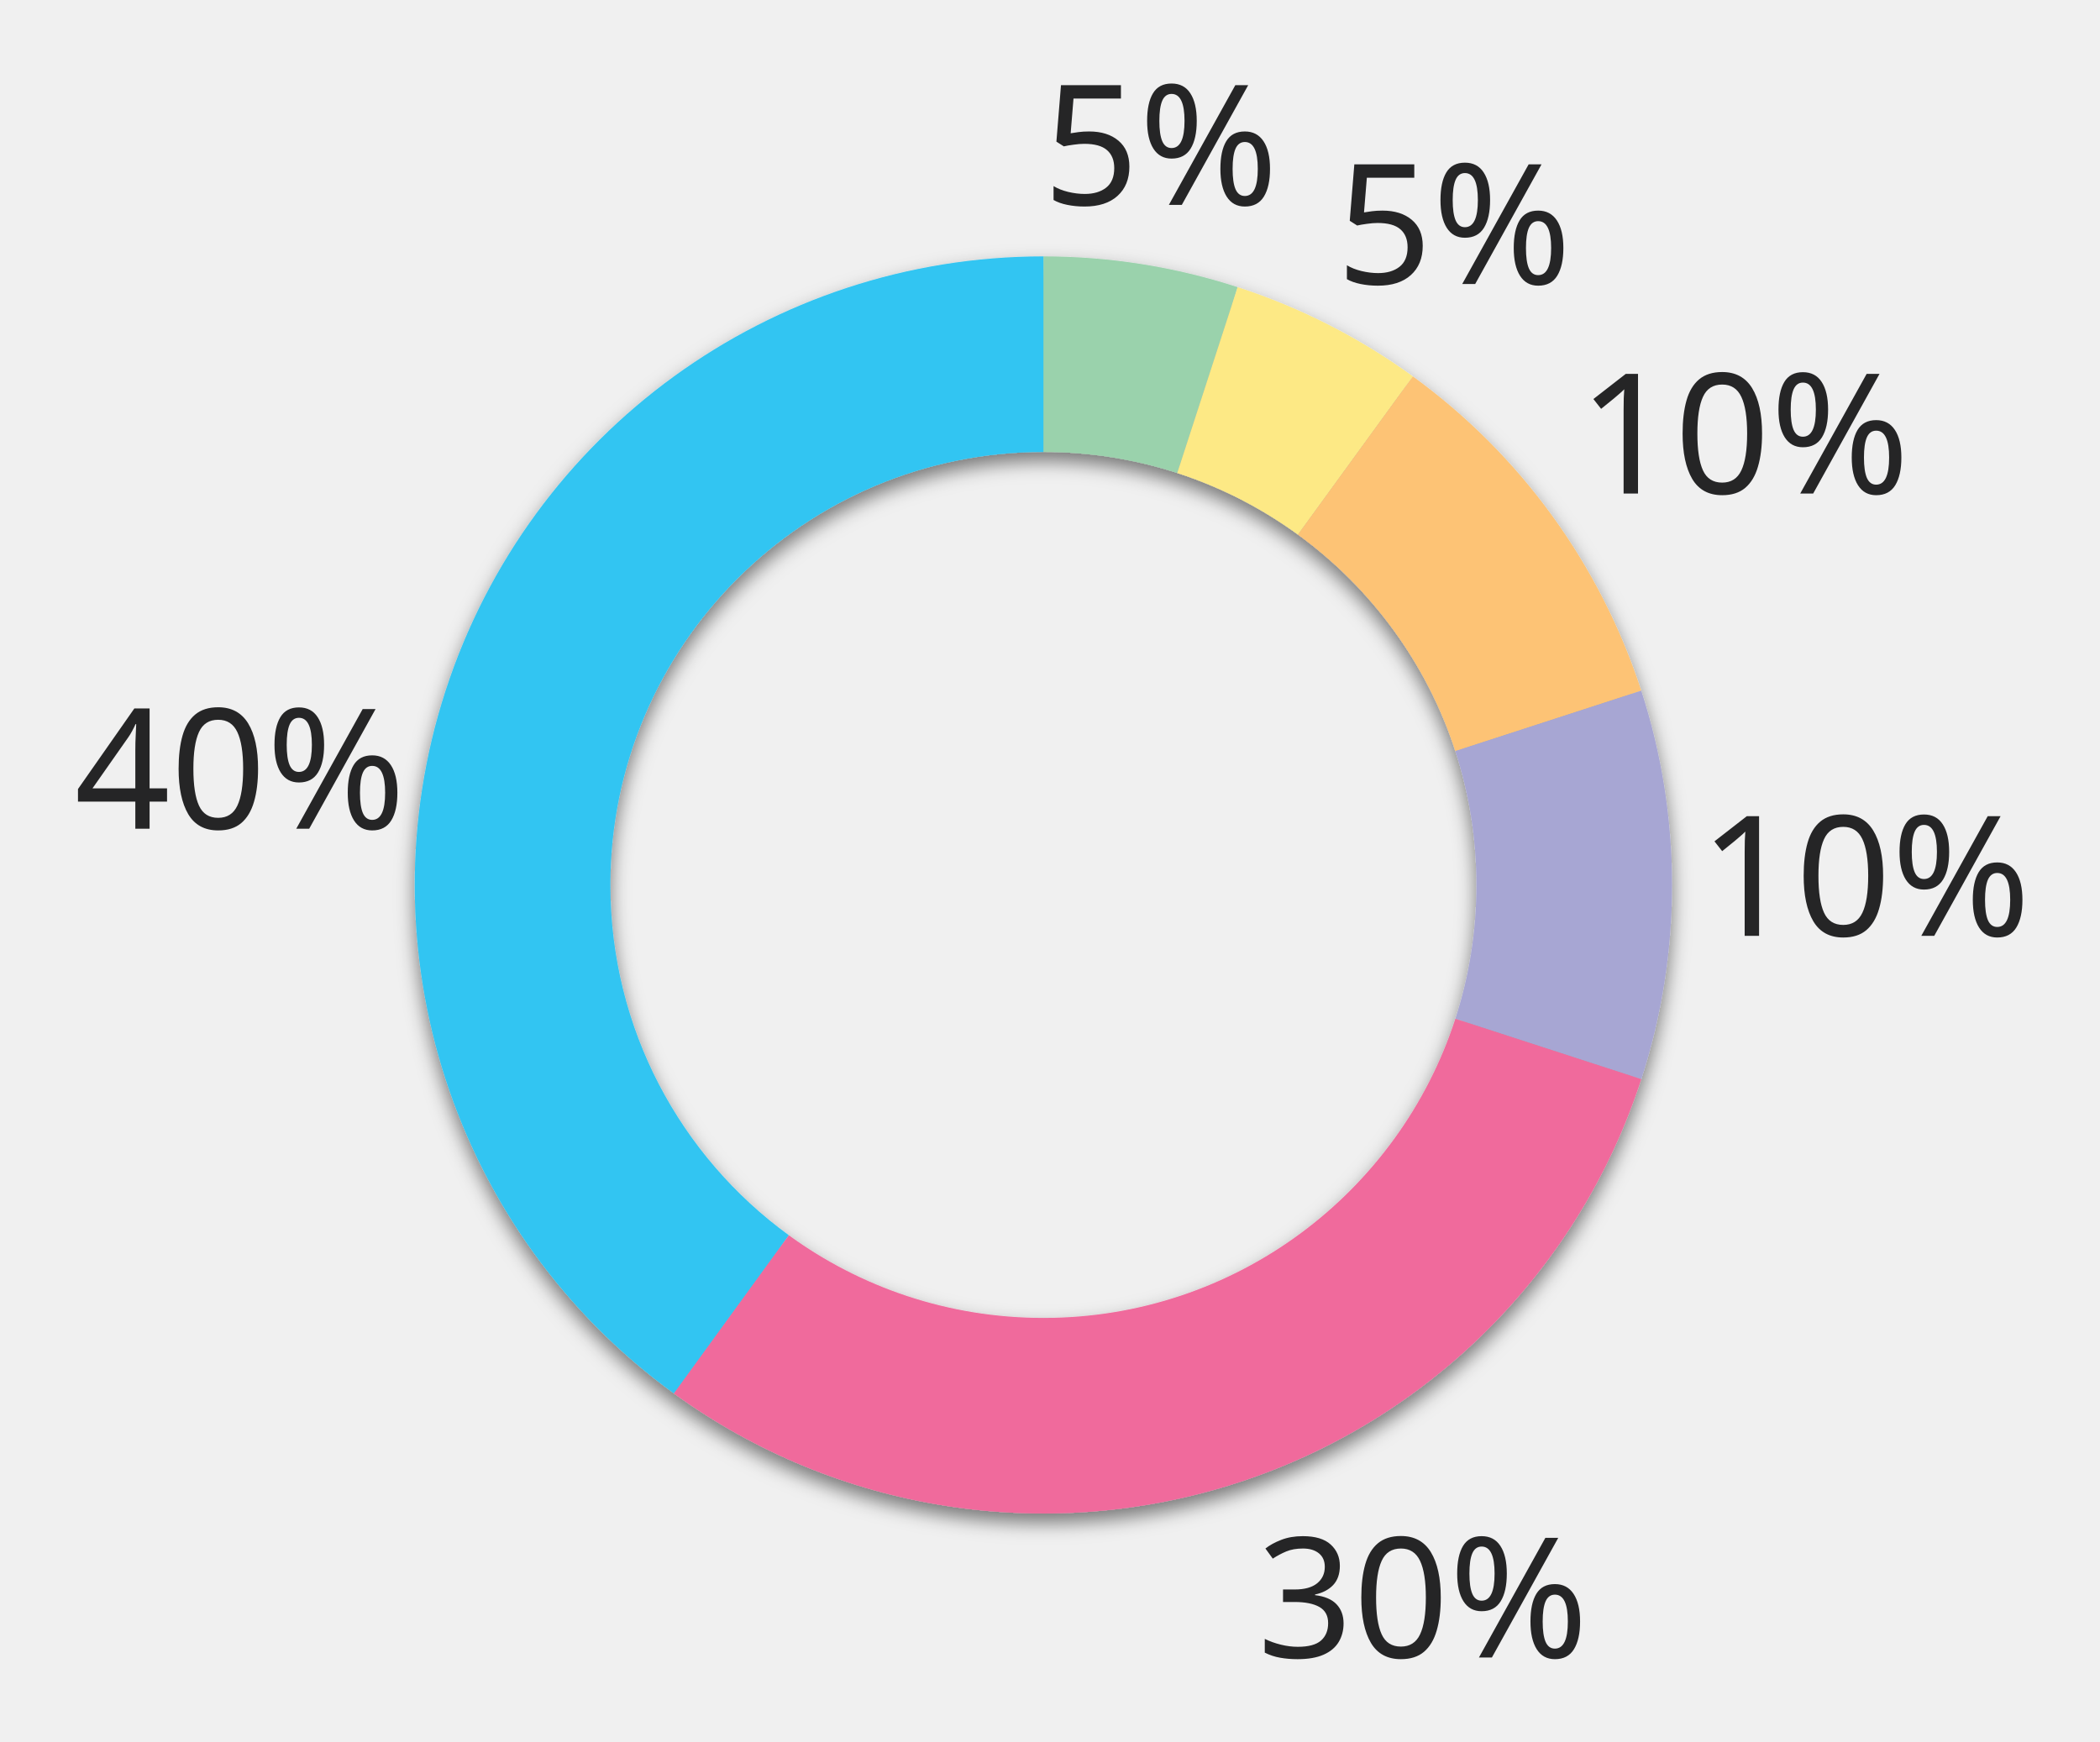
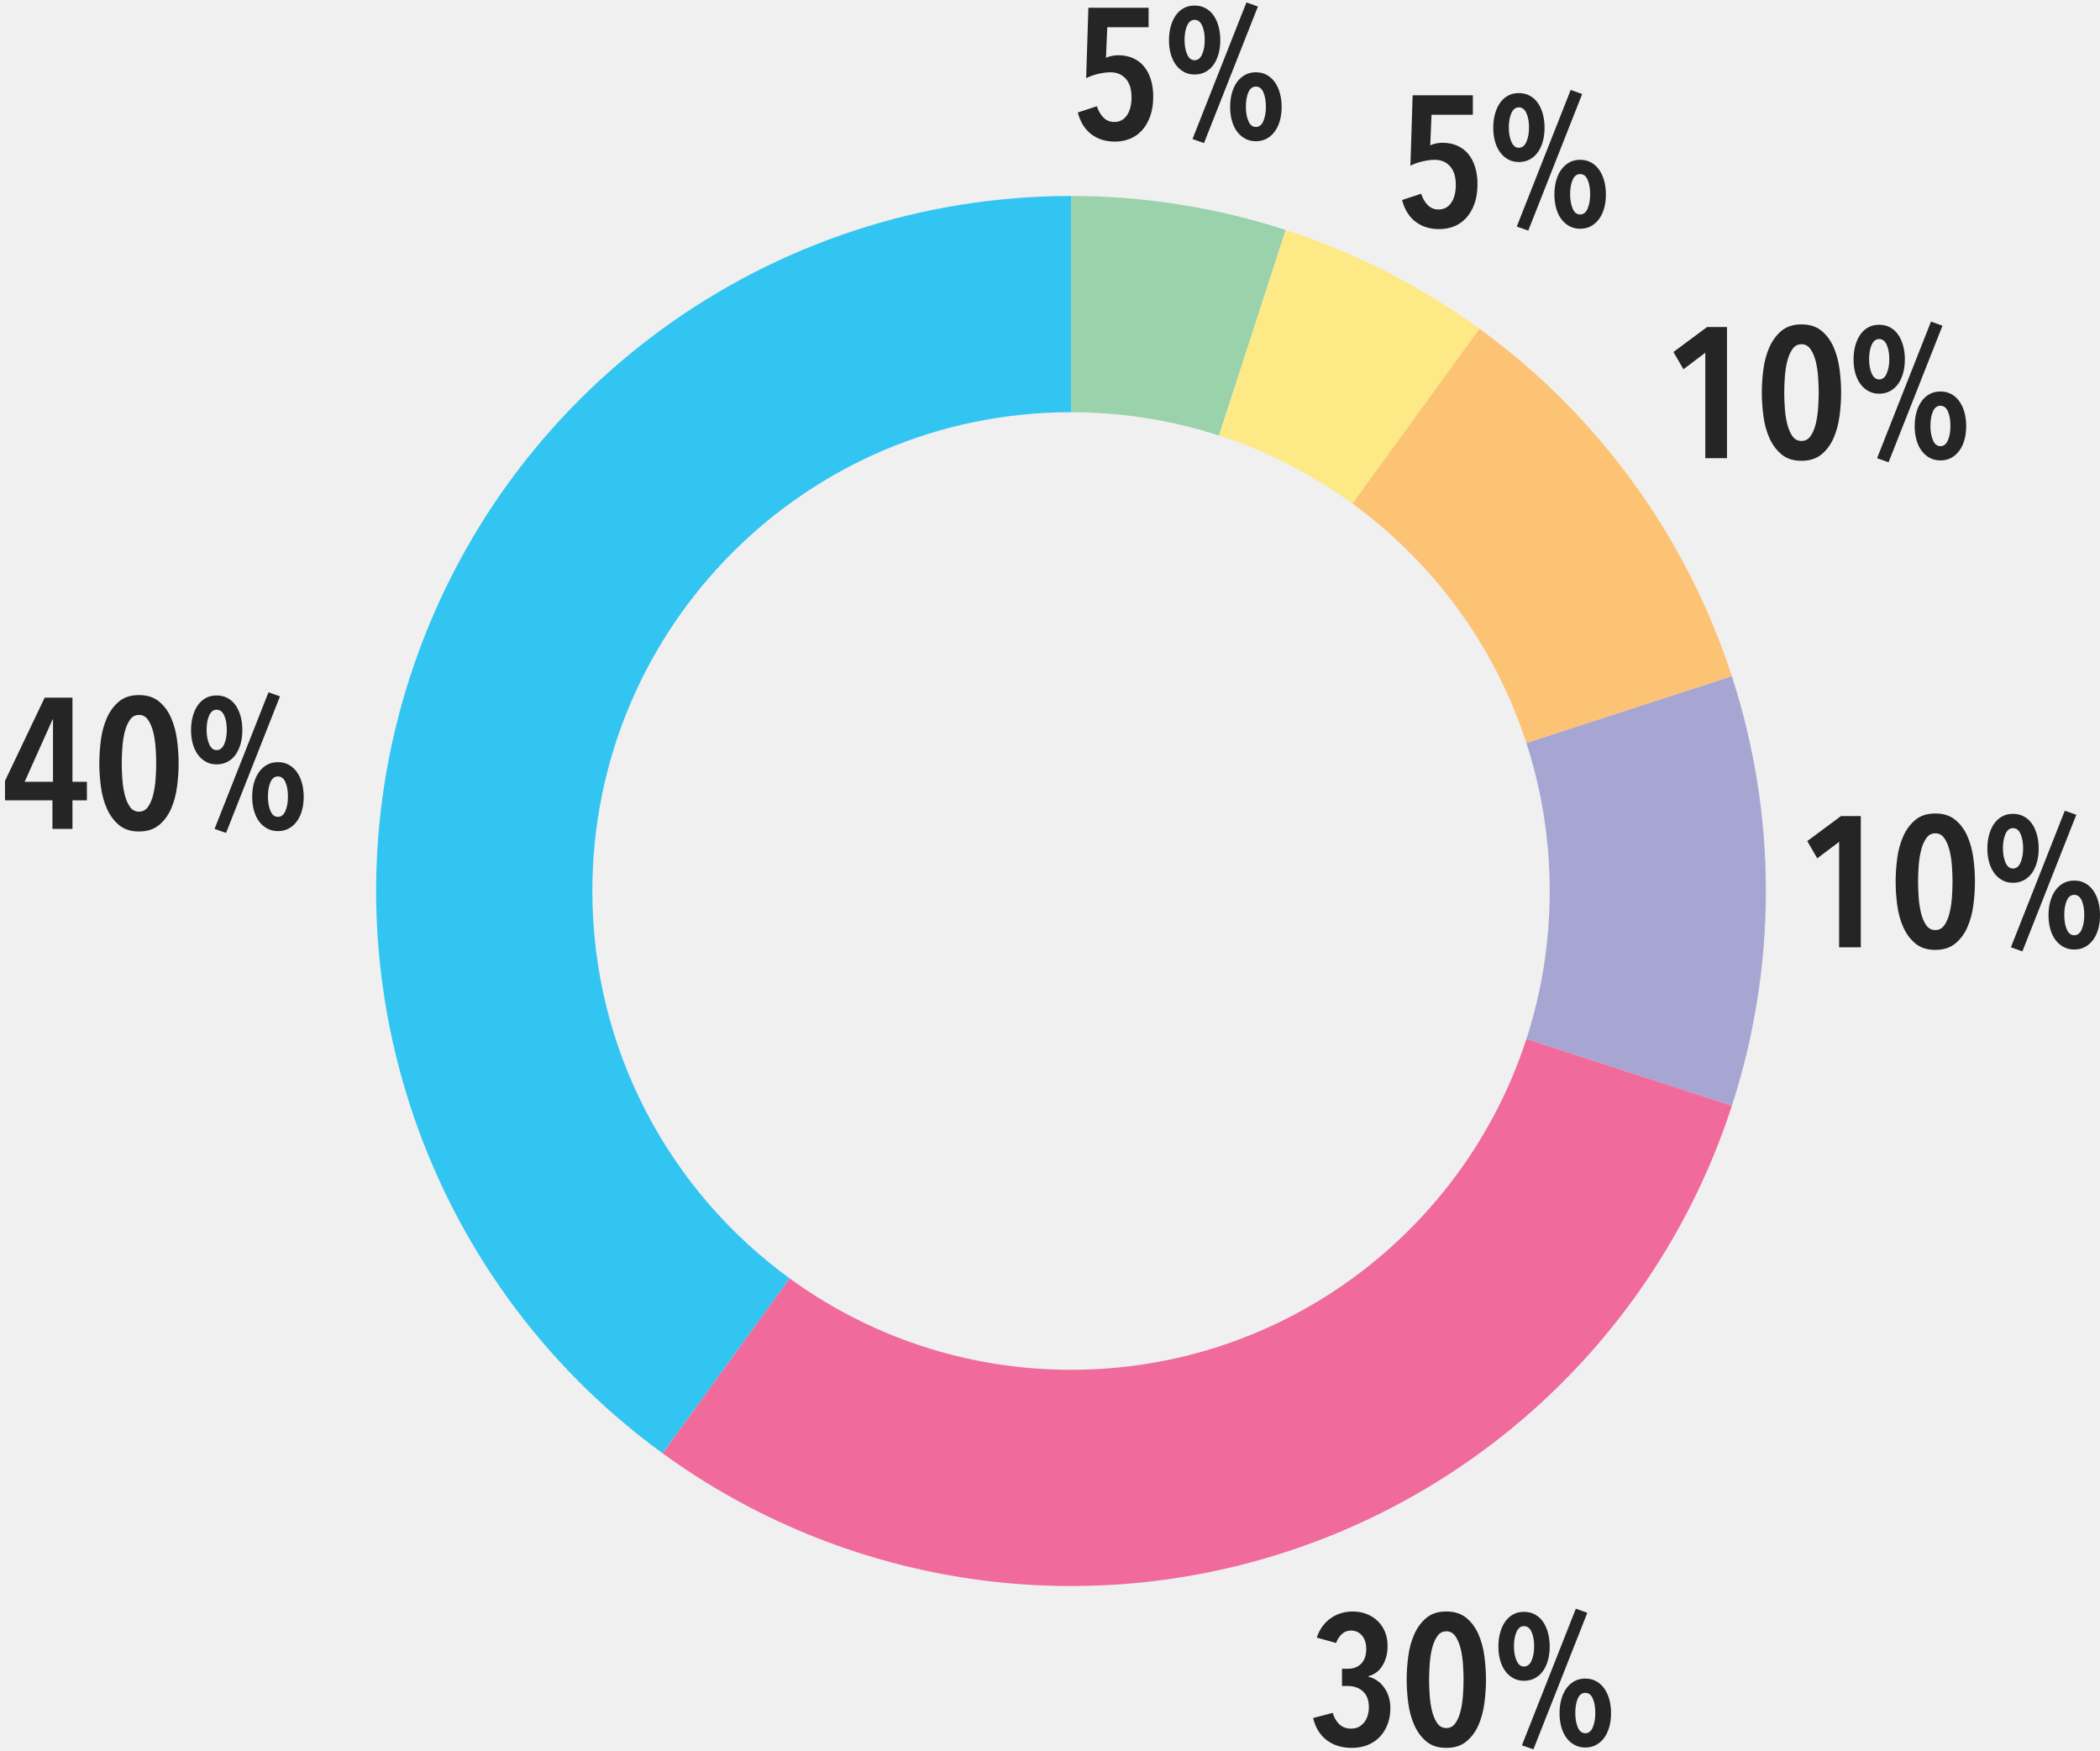
- <svg xmlns="http://www.w3.org/2000/svg" xmlns:xlink="http://www.w3.org/1999/xlink" width="451px" height="374px" viewBox="0 0 451 374" version="1.1">
+ <svg xmlns="http://www.w3.org/2000/svg" xmlns:xlink="http://www.w3.org/1999/xlink" width="408px" height="340px" viewBox="0 0 408 340" version="1.1">
  <defs>
-     <filter x="-2.6%" y="-1.8%" width="105.2%" height="105.1%" filterUnits="objectBoundingBox" id="filter-1">
-       <feOffset dx="0" dy="2" in="SourceAlpha" result="shadowOffsetOuter1" />
-       <feGaussianBlur stdDeviation="2" in="shadowOffsetOuter1" result="shadowBlurOuter1" />
-       <feColorMatrix values="0 0 0 0 0   0 0 0 0 0   0 0 0 0 0  0 0 0 0.5 0" type="matrix" in="shadowBlurOuter1" result="shadowMatrixOuter1" />
-       <feMerge>
-         <feMergeNode in="shadowMatrixOuter1" />
-         <feMergeNode in="SourceGraphic" />
-       </feMerge>
-     </filter>
-     <path d="M0.086,42.315 C10.119,42.315 19.779,43.902 28.832,46.841 L41.803,6.922 C28.33,2.544 14.252,0.315 0.086,0.315 L0.086,42.315 Z" id="path-2" />
-     <path d="M0.832,40.842 C10.215,43.888 18.943,48.387 26.754,54.07 L51.437,20.098 C39.977,11.772 27.277,5.299 13.803,0.922 L0.832,40.842 Z" id="path-4" />
-     <path d="M0.754,34.07 C16.45,45.495 28.434,61.711 34.557,80.569 L74.478,67.598 C65.669,40.484 48.501,16.855 25.437,0.098 L0.754,34.07 Z" id="path-6" />
-     <path d="M0.557,13.569 C3.497,22.621 5.086,32.282 5.086,42.315 C5.086,52.347 3.497,62.008 0.557,71.061 L40.478,84.031 C49.289,56.918 49.289,27.711 40.478,0.598 L0.557,13.569 Z" id="path-8" />
-     <path d="M6.693,93.598 C-11.38,149.221 8.419,210.154 55.735,244.531 L80.418,210.558 C57.187,193.651 42.086,166.246 42.086,135.315 C42.086,83.952 83.724,42.315 135.086,42.315 L135.086,0.315 C76.601,0.315 24.766,37.974 6.693,93.598 Z" id="path-10" />
-     <path d="M80.086,64.314 C59.655,64.314 40.763,57.726 25.418,46.558 L0.735,80.531 C35.697,105.934 80.704,113.062 121.803,99.707 C162.903,86.354 195.125,54.132 208.478,13.031 L168.557,0.061 C156.449,37.354 121.416,64.314 80.086,64.314 Z" id="path-12" />
+     <path d="M0.086,42.315 C10.119,42.315 19.779,43.902 28.832,46.841 L41.803,6.922 C28.33,2.544 14.252,0.315 0.086,0.315 L0.086,42.315 Z" id="path-1" />
+     <path d="M0.832,40.842 C10.215,43.888 18.943,48.387 26.754,54.07 L51.437,20.098 C39.977,11.772 27.277,5.299 13.803,0.922 L0.832,40.842 Z" id="path-3" />
+     <path d="M0.754,34.07 C16.45,45.495 28.434,61.711 34.557,80.569 L74.478,67.598 C65.669,40.484 48.501,16.855 25.437,0.098 L0.754,34.07 Z" id="path-5" />
+     <path d="M0.557,13.569 C3.497,22.621 5.086,32.282 5.086,42.315 C5.086,52.347 3.497,62.008 0.557,71.061 L40.478,84.031 C49.289,56.918 49.289,27.711 40.478,0.598 L0.557,13.569 Z" id="path-7" />
+     <path d="M6.693,93.598 C-11.38,149.221 8.419,210.154 55.735,244.531 L80.418,210.558 C57.187,193.651 42.086,166.246 42.086,135.315 C42.086,83.952 83.724,42.315 135.086,42.315 L135.086,0.315 C76.601,0.315 24.766,37.974 6.693,93.598 Z" id="path-9" />
+     <path d="M80.086,64.314 C59.655,64.314 40.763,57.726 25.418,46.558 L0.735,80.531 C35.697,105.934 80.704,113.062 121.803,99.707 C162.903,86.354 195.125,54.132 208.478,13.031 L168.557,0.061 C156.449,37.354 121.416,64.314 80.086,64.314 Z" id="path-11" />
  </defs>
  <g id="Page-1" stroke="none" stroke-width="1" fill="none" fill-rule="evenodd">
-     <g id="iPhone-7">
-       <g id="Page-1" transform="translate(16, 8)">
-         <g id="Group" filter="url(#filter-1)" transform="translate(73, 46)">
+     <g id="iPhone-7" transform="translate(-16, -17)">
+       <g id="Page-1" transform="translate(16, 17)">
+         <g id="Group" transform="translate(73, 37)">
          <g id="Group-3" transform="translate(135, 0.752)">
-             <mask id="mask-3" fill="white">
-               <use xlink:href="#path-2" />
+             <mask id="mask-2" fill="white">
+               <use xlink:href="#path-1" />
            </mask>
            <g id="Clip-2" />
-             <polygon id="Fill-1" fill="#9AD2AC" mask="url(#mask-3)" points="-4.914 51.841 46.803 51.841 46.803 -4.686 -4.914 -4.686" />
+             <polygon id="Fill-1" fill="#9AD2AC" mask="url(#mask-2)" points="-4.914 51.841 46.803 51.841 46.803 -4.686 -4.914 -4.686" />
          </g>
          <g id="Group-6" transform="translate(163, 6.752)">
-             <mask id="mask-5" fill="white">
-               <use xlink:href="#path-4" />
+             <mask id="mask-4" fill="white">
+               <use xlink:href="#path-3" />
            </mask>
            <g id="Clip-5" />
-             <polygon id="Fill-4" fill="#FDE985" mask="url(#mask-5)" points="-4.168 59.07 56.436 59.07 56.436 -4.078 -4.168 -4.078" />
+             <polygon id="Fill-4" fill="#FDE985" mask="url(#mask-4)" points="-4.168 59.07 56.436 59.07 56.436 -4.078 -4.168 -4.078" />
          </g>
          <g id="Group-9" transform="translate(189, 26.752)">
-             <mask id="mask-7" fill="white">
-               <use xlink:href="#path-6" />
+             <mask id="mask-6" fill="white">
+               <use xlink:href="#path-5" />
            </mask>
            <g id="Clip-8" />
-             <polygon id="Fill-7" fill="#FDC375" mask="url(#mask-7)" points="-4.246 85.568 79.479 85.568 79.479 -4.903 -4.246 -4.903" />
+             <polygon id="Fill-7" fill="#FDC375" mask="url(#mask-6)" points="-4.246 85.568 79.479 85.568 79.479 -4.903 -4.246 -4.903" />
          </g>
          <g id="Group-12" transform="translate(223, 93.752)">
-             <mask id="mask-9" fill="white">
-               <use xlink:href="#path-8" />
+             <mask id="mask-8" fill="white">
+               <use xlink:href="#path-7" />
            </mask>
            <g id="Clip-11" />
-             <polygon id="Fill-10" fill="#A7A6D3" mask="url(#mask-9)" points="-4.442 89.031 52.086 89.031 52.086 -4.403 -4.442 -4.403" />
+             <polygon id="Fill-10" fill="#A7A6D3" mask="url(#mask-8)" points="-4.442 89.031 52.086 89.031 52.086 -4.403 -4.442 -4.403" />
          </g>
          <g id="Group-15" transform="translate(0, 0.752)">
-             <mask id="mask-11" fill="white">
-               <use xlink:href="#path-10" />
+             <mask id="mask-10" fill="white">
+               <use xlink:href="#path-9" />
            </mask>
            <g id="Clip-14" />
-             <polygon id="Fill-13" fill="#33C5F2" mask="url(#mask-11)" points="-4.924 249.531 140.086 249.531 140.086 -4.686 -4.924 -4.686" />
+             <polygon id="Fill-13" fill="#33C5F2" mask="url(#mask-10)" points="-4.924 249.531 140.086 249.531 140.086 -4.686 -4.924 -4.686" />
          </g>
          <g id="Group-18" transform="translate(55, 164.752)">
-             <mask id="mask-13" fill="white">
-               <use xlink:href="#path-12" />
+             <mask id="mask-12" fill="white">
+               <use xlink:href="#path-11" />
            </mask>
            <g id="Clip-17" />
-             <polygon id="Fill-16" fill="#F06A9C" mask="url(#mask-13)" points="-4.265 111.316 213.479 111.316 213.479 -4.94 -4.265 -4.94" />
+             <polygon id="Fill-16" fill="#F06A9C" mask="url(#mask-12)" points="-4.265 111.316 213.479 111.316 213.479 -4.94 -4.265 -4.94" />
          </g>
        </g>
-         <g id="Group-2" font-weight="500" font-size="36" font-family="AvenirNextCondensed-DemiBold, Avenir Next Condensed" fill="#252526" font-style="condensed">
-           <text id="40%">
-             <tspan x="0" y="170">40%</tspan>
-           </text>
-           <text id="30%">
-             <tspan x="254" y="348">30%</tspan>
-           </text>
-           <text id="5%">
-             <tspan x="208" y="36">5%</tspan>
-           </text>
-           <text id="5%-copy">
-             <tspan x="271" y="53">5%</tspan>
-           </text>
-           <text id="10%">
-             <tspan x="323" y="98">10%</tspan>
-           </text>
-           <text id="10%-copy">
-             <tspan x="349" y="193">10%</tspan>
-           </text>
+         <g id="Group-2" fill="#252526">
+           <path d="M14.076,155.456 L14.076,161 L10.188,161 L10.188,155.456 L0.972,155.456 L0.972,151.676 L8.676,135.512 L14.076,135.512 L14.076,151.856 L16.884,151.856 L16.884,155.456 L14.076,155.456 Z M10.296,139.724 L10.224,139.724 L4.788,151.856 L10.296,151.856 L10.296,139.724 Z M34.704,148.256 C34.704,149.72 34.602,151.232 34.398,152.792 C34.194,154.352 33.81,155.78 33.246,157.076 C32.682,158.372 31.896,159.434 30.888,160.262 C29.88,161.09 28.584,161.504 27,161.504 C25.416,161.504 24.126,161.09 23.13,160.262 C22.134,159.434 21.348,158.372 20.772,157.076 C20.196,155.78 19.806,154.352 19.602,152.792 C19.398,151.232 19.296,149.72 19.296,148.256 C19.296,146.792 19.398,145.28 19.602,143.72 C19.806,142.16 20.196,140.732 20.772,139.436 C21.348,138.14 22.134,137.078 23.13,136.25 C24.126,135.422 25.416,135.008 27,135.008 C28.584,135.008 29.88,135.422 30.888,136.25 C31.896,137.078 32.682,138.14 33.246,139.436 C33.81,140.732 34.194,142.16 34.398,143.72 C34.602,145.28 34.704,146.792 34.704,148.256 Z M30.348,148.256 C30.348,147.392 30.312,146.414 30.24,145.322 C30.168,144.23 30.018,143.21 29.79,142.262 C29.562,141.314 29.226,140.51 28.782,139.85 C28.338,139.19 27.744,138.86 27,138.86 C26.256,138.86 25.662,139.19 25.218,139.85 C24.774,140.51 24.438,141.314 24.21,142.262 C23.982,143.21 23.832,144.23 23.76,145.322 C23.688,146.414 23.652,147.392 23.652,148.256 C23.652,149.12 23.688,150.098 23.76,151.19 C23.832,152.282 23.982,153.308 24.21,154.268 C24.438,155.228 24.774,156.032 25.218,156.68 C25.662,157.328 26.256,157.652 27,157.652 C27.744,157.652 28.338,157.328 28.782,156.68 C29.226,156.032 29.562,155.228 29.79,154.268 C30.018,153.308 30.168,152.282 30.24,151.19 C30.312,150.098 30.348,149.12 30.348,148.256 Z M47.088,141.812 C47.088,142.772 46.974,143.66 46.746,144.476 C46.518,145.292 46.194,145.994 45.774,146.582 C45.354,147.17 44.832,147.632 44.208,147.968 C43.584,148.304 42.876,148.472 42.084,148.472 C41.316,148.472 40.626,148.304 40.014,147.968 C39.402,147.632 38.88,147.17 38.448,146.582 C38.016,145.994 37.686,145.292 37.458,144.476 C37.23,143.66 37.116,142.772 37.116,141.812 C37.116,140.852 37.23,139.958 37.458,139.13 C37.686,138.302 38.01,137.588 38.43,136.988 C38.85,136.388 39.366,135.92 39.978,135.584 C40.59,135.248 41.292,135.08 42.084,135.08 C42.876,135.08 43.584,135.248 44.208,135.584 C44.832,135.92 45.354,136.388 45.774,136.988 C46.194,137.588 46.518,138.302 46.746,139.13 C46.974,139.958 47.088,140.852 47.088,141.812 Z M44.064,141.776 C44.064,140.648 43.896,139.712 43.56,138.968 C43.224,138.224 42.732,137.852 42.084,137.852 C41.46,137.852 40.98,138.224 40.644,138.968 C40.308,139.712 40.14,140.648 40.14,141.776 C40.14,142.856 40.308,143.78 40.644,144.548 C40.98,145.316 41.46,145.7 42.084,145.7 C42.732,145.7 43.224,145.316 43.56,144.548 C43.896,143.78 44.064,142.856 44.064,141.776 Z M59.004,154.772 C59.004,155.732 58.89,156.62 58.662,157.436 C58.434,158.252 58.104,158.954 57.672,159.542 C57.24,160.13 56.718,160.592 56.106,160.928 C55.494,161.264 54.792,161.432 54,161.432 C53.232,161.432 52.536,161.264 51.912,160.928 C51.288,160.592 50.76,160.13 50.328,159.542 C49.896,158.954 49.566,158.252 49.338,157.436 C49.11,156.62 48.996,155.732 48.996,154.772 C48.996,153.812 49.11,152.918 49.338,152.09 C49.566,151.262 49.896,150.548 50.328,149.948 C50.76,149.348 51.282,148.88 51.894,148.544 C52.506,148.208 53.208,148.04 54,148.04 C54.792,148.04 55.494,148.208 56.106,148.544 C56.718,148.88 57.24,149.348 57.672,149.948 C58.104,150.548 58.434,151.262 58.662,152.09 C58.89,152.918 59.004,153.812 59.004,154.772 Z M55.944,154.736 C55.944,153.608 55.782,152.672 55.458,151.928 C55.134,151.184 54.648,150.812 54,150.812 C53.352,150.812 52.866,151.184 52.542,151.928 C52.218,152.672 52.056,153.608 52.056,154.736 C52.056,155.816 52.218,156.74 52.542,157.508 C52.866,158.276 53.352,158.66 54,158.66 C54.648,158.66 55.134,158.276 55.458,157.508 C55.782,156.74 55.944,155.816 55.944,154.736 Z M43.92,161.792 L41.688,161 L52.164,134.468 L54.396,135.26 L43.92,161.792 Z" id="40%" />
+           <path d="M270.128,331.8 C270.128,332.928 269.948,333.966 269.588,334.914 C269.228,335.862 268.724,336.678 268.076,337.362 C267.428,338.046 266.642,338.574 265.718,338.946 C264.794,339.318 263.78,339.504 262.676,339.504 C260.756,339.504 259.136,339.018 257.816,338.046 C256.496,337.074 255.596,335.628 255.116,333.708 L258.932,332.7 C259.196,333.612 259.622,334.35 260.21,334.914 C260.798,335.478 261.56,335.76 262.496,335.76 C263.096,335.76 263.612,335.64 264.044,335.4 C264.476,335.16 264.836,334.842 265.124,334.446 C265.412,334.05 265.622,333.606 265.754,333.114 C265.886,332.622 265.952,332.124 265.952,331.62 C265.952,330.252 265.568,329.22 264.8,328.524 C264.032,327.828 263.036,327.48 261.812,327.48 L260.732,327.48 L260.732,324.132 L261.92,324.132 C263,324.132 263.858,323.79 264.494,323.106 C265.13,322.422 265.448,321.468 265.448,320.244 C265.448,319.836 265.394,319.422 265.286,319.002 C265.178,318.582 265.004,318.204 264.764,317.868 C264.524,317.532 264.212,317.256 263.828,317.04 C263.444,316.824 262.988,316.716 262.46,316.716 C261.764,316.716 261.176,316.944 260.696,317.4 C260.216,317.856 259.844,318.432 259.58,319.128 L255.836,318.084 C256.124,317.196 256.52,316.428 257.024,315.78 C257.528,315.132 258.092,314.604 258.716,314.196 C259.34,313.788 260,313.488 260.696,313.296 C261.392,313.104 262.088,313.008 262.784,313.008 C263.72,313.008 264.596,313.158 265.412,313.458 C266.228,313.758 266.948,314.196 267.572,314.772 C268.196,315.348 268.688,316.05 269.048,316.878 C269.408,317.706 269.588,318.648 269.588,319.704 C269.588,321.144 269.264,322.404 268.616,323.484 C267.968,324.564 267.056,325.26 265.88,325.572 L265.88,325.68 C267.176,326.016 268.208,326.742 268.976,327.858 C269.744,328.974 270.128,330.288 270.128,331.8 Z M288.704,326.256 C288.704,327.72 288.602,329.232 288.398,330.792 C288.194,332.352 287.81,333.78 287.246,335.076 C286.682,336.372 285.896,337.434 284.888,338.262 C283.88,339.09 282.584,339.504 281,339.504 C279.416,339.504 278.126,339.09 277.13,338.262 C276.134,337.434 275.348,336.372 274.772,335.076 C274.196,333.78 273.806,332.352 273.602,330.792 C273.398,329.232 273.296,327.72 273.296,326.256 C273.296,324.792 273.398,323.28 273.602,321.72 C273.806,320.16 274.196,318.732 274.772,317.436 C275.348,316.14 276.134,315.078 277.13,314.25 C278.126,313.422 279.416,313.008 281,313.008 C282.584,313.008 283.88,313.422 284.888,314.25 C285.896,315.078 286.682,316.14 287.246,317.436 C287.81,318.732 288.194,320.16 288.398,321.72 C288.602,323.28 288.704,324.792 288.704,326.256 Z M284.348,326.256 C284.348,325.392 284.312,324.414 284.24,323.322 C284.168,322.23 284.018,321.21 283.79,320.262 C283.562,319.314 283.226,318.51 282.782,317.85 C282.338,317.19 281.744,316.86 281,316.86 C280.256,316.86 279.662,317.19 279.218,317.85 C278.774,318.51 278.438,319.314 278.21,320.262 C277.982,321.21 277.832,322.23 277.76,323.322 C277.688,324.414 277.652,325.392 277.652,326.256 C277.652,327.12 277.688,328.098 277.76,329.19 C277.832,330.282 277.982,331.308 278.21,332.268 C278.438,333.228 278.774,334.032 279.218,334.68 C279.662,335.328 280.256,335.652 281,335.652 C281.744,335.652 282.338,335.328 282.782,334.68 C283.226,334.032 283.562,333.228 283.79,332.268 C284.018,331.308 284.168,330.282 284.24,329.19 C284.312,328.098 284.348,327.12 284.348,326.256 Z M301.088,319.812 C301.088,320.772 300.974,321.66 300.746,322.476 C300.518,323.292 300.194,323.994 299.774,324.582 C299.354,325.17 298.832,325.632 298.208,325.968 C297.584,326.304 296.876,326.472 296.084,326.472 C295.316,326.472 294.626,326.304 294.014,325.968 C293.402,325.632 292.88,325.17 292.448,324.582 C292.016,323.994 291.686,323.292 291.458,322.476 C291.23,321.66 291.116,320.772 291.116,319.812 C291.116,318.852 291.23,317.958 291.458,317.13 C291.686,316.302 292.01,315.588 292.43,314.988 C292.85,314.388 293.366,313.92 293.978,313.584 C294.59,313.248 295.292,313.08 296.084,313.08 C296.876,313.08 297.584,313.248 298.208,313.584 C298.832,313.92 299.354,314.388 299.774,314.988 C300.194,315.588 300.518,316.302 300.746,317.13 C300.974,317.958 301.088,318.852 301.088,319.812 Z M298.064,319.776 C298.064,318.648 297.896,317.712 297.56,316.968 C297.224,316.224 296.732,315.852 296.084,315.852 C295.46,315.852 294.98,316.224 294.644,316.968 C294.308,317.712 294.14,318.648 294.14,319.776 C294.14,320.856 294.308,321.78 294.644,322.548 C294.98,323.316 295.46,323.7 296.084,323.7 C296.732,323.7 297.224,323.316 297.56,322.548 C297.896,321.78 298.064,320.856 298.064,319.776 Z M313.004,332.772 C313.004,333.732 312.89,334.62 312.662,335.436 C312.434,336.252 312.104,336.954 311.672,337.542 C311.24,338.13 310.718,338.592 310.106,338.928 C309.494,339.264 308.792,339.432 308,339.432 C307.232,339.432 306.536,339.264 305.912,338.928 C305.288,338.592 304.76,338.13 304.328,337.542 C303.896,336.954 303.566,336.252 303.338,335.436 C303.11,334.62 302.996,333.732 302.996,332.772 C302.996,331.812 303.11,330.918 303.338,330.09 C303.566,329.262 303.896,328.548 304.328,327.948 C304.76,327.348 305.282,326.88 305.894,326.544 C306.506,326.208 307.208,326.04 308,326.04 C308.792,326.04 309.494,326.208 310.106,326.544 C310.718,326.88 311.24,327.348 311.672,327.948 C312.104,328.548 312.434,329.262 312.662,330.09 C312.89,330.918 313.004,331.812 313.004,332.772 Z M309.944,332.736 C309.944,331.608 309.782,330.672 309.458,329.928 C309.134,329.184 308.648,328.812 308,328.812 C307.352,328.812 306.866,329.184 306.542,329.928 C306.218,330.672 306.056,331.608 306.056,332.736 C306.056,333.816 306.218,334.74 306.542,335.508 C306.866,336.276 307.352,336.66 308,336.66 C308.648,336.66 309.134,336.276 309.458,335.508 C309.782,334.74 309.944,333.816 309.944,332.736 Z M297.92,339.792 L295.688,339 L306.164,312.468 L308.396,313.26 L297.92,339.792 Z" id="30%" />
+           <path d="M224.056,18.756 C224.056,20.196 223.864,21.456 223.48,22.536 C223.096,23.616 222.574,24.528 221.914,25.272 C221.254,26.016 220.468,26.574 219.556,26.946 C218.644,27.318 217.66,27.504 216.604,27.504 C214.804,27.504 213.274,27.024 212.014,26.064 C210.754,25.104 209.884,23.7 209.404,21.852 L213.112,20.628 C213.4,21.54 213.826,22.278 214.39,22.842 C214.954,23.406 215.656,23.688 216.496,23.688 C217.552,23.688 218.374,23.25 218.962,22.374 C219.55,21.498 219.844,20.34 219.844,18.9 C219.844,17.34 219.472,16.14 218.728,15.3 C217.984,14.46 216.988,14.04 215.74,14.04 C215.02,14.04 214.21,14.148 213.31,14.364 C212.41,14.58 211.648,14.856 211.024,15.192 L211.456,1.512 L223.156,1.512 L223.156,5.292 L215.128,5.292 L214.876,11.232 C215.212,11.064 215.602,10.938 216.046,10.854 C216.49,10.77 216.88,10.728 217.216,10.728 C218.32,10.728 219.298,10.92 220.15,11.304 C221.002,11.688 221.716,12.234 222.292,12.942 C222.868,13.65 223.306,14.496 223.606,15.48 C223.906,16.464 224.056,17.556 224.056,18.756 Z M237.088,7.812 C237.088,8.772 236.974,9.66 236.746,10.476 C236.518,11.292 236.194,11.994 235.774,12.582 C235.354,13.17 234.832,13.632 234.208,13.968 C233.584,14.304 232.876,14.472 232.084,14.472 C231.316,14.472 230.626,14.304 230.014,13.968 C229.402,13.632 228.88,13.17 228.448,12.582 C228.016,11.994 227.686,11.292 227.458,10.476 C227.23,9.66 227.116,8.772 227.116,7.812 C227.116,6.852 227.23,5.958 227.458,5.13 C227.686,4.302 228.01,3.588 228.43,2.988 C228.85,2.388 229.366,1.92 229.978,1.584 C230.59,1.248 231.292,1.08 232.084,1.08 C232.876,1.08 233.584,1.248 234.208,1.584 C234.832,1.92 235.354,2.388 235.774,2.988 C236.194,3.588 236.518,4.302 236.746,5.13 C236.974,5.958 237.088,6.852 237.088,7.812 Z M234.064,7.776 C234.064,6.648 233.896,5.712 233.56,4.968 C233.224,4.224 232.732,3.852 232.084,3.852 C231.46,3.852 230.98,4.224 230.644,4.968 C230.308,5.712 230.14,6.648 230.14,7.776 C230.14,8.856 230.308,9.78 230.644,10.548 C230.98,11.316 231.46,11.7 232.084,11.7 C232.732,11.7 233.224,11.316 233.56,10.548 C233.896,9.78 234.064,8.856 234.064,7.776 Z M249.004,20.772 C249.004,21.732 248.89,22.62 248.662,23.436 C248.434,24.252 248.104,24.954 247.672,25.542 C247.24,26.13 246.718,26.592 246.106,26.928 C245.494,27.264 244.792,27.432 244,27.432 C243.232,27.432 242.536,27.264 241.912,26.928 C241.288,26.592 240.76,26.13 240.328,25.542 C239.896,24.954 239.566,24.252 239.338,23.436 C239.11,22.62 238.996,21.732 238.996,20.772 C238.996,19.812 239.11,18.918 239.338,18.09 C239.566,17.262 239.896,16.548 240.328,15.948 C240.76,15.348 241.282,14.88 241.894,14.544 C242.506,14.208 243.208,14.04 244,14.04 C244.792,14.04 245.494,14.208 246.106,14.544 C246.718,14.88 247.24,15.348 247.672,15.948 C248.104,16.548 248.434,17.262 248.662,18.09 C248.89,18.918 249.004,19.812 249.004,20.772 Z M245.944,20.736 C245.944,19.608 245.782,18.672 245.458,17.928 C245.134,17.184 244.648,16.812 244,16.812 C243.352,16.812 242.866,17.184 242.542,17.928 C242.218,18.672 242.056,19.608 242.056,20.736 C242.056,21.816 242.218,22.74 242.542,23.508 C242.866,24.276 243.352,24.66 244,24.66 C244.648,24.66 245.134,24.276 245.458,23.508 C245.782,22.74 245.944,21.816 245.944,20.736 Z M233.92,27.792 L231.688,27 L242.164,0.468 L244.396,1.26 L233.92,27.792 Z" id="5%" />
+           <path d="M287.056,35.756 C287.056,37.196 286.864,38.456 286.48,39.536 C286.096,40.616 285.574,41.528 284.914,42.272 C284.254,43.016 283.468,43.574 282.556,43.946 C281.644,44.318 280.66,44.504 279.604,44.504 C277.804,44.504 276.274,44.024 275.014,43.064 C273.754,42.104 272.884,40.7 272.404,38.852 L276.112,37.628 C276.4,38.54 276.826,39.278 277.39,39.842 C277.954,40.406 278.656,40.688 279.496,40.688 C280.552,40.688 281.374,40.25 281.962,39.374 C282.55,38.498 282.844,37.34 282.844,35.9 C282.844,34.34 282.472,33.14 281.728,32.3 C280.984,31.46 279.988,31.04 278.74,31.04 C278.02,31.04 277.21,31.148 276.31,31.364 C275.41,31.58 274.648,31.856 274.024,32.192 L274.456,18.512 L286.156,18.512 L286.156,22.292 L278.128,22.292 L277.876,28.232 C278.212,28.064 278.602,27.938 279.046,27.854 C279.49,27.77 279.88,27.728 280.216,27.728 C281.32,27.728 282.298,27.92 283.15,28.304 C284.002,28.688 284.716,29.234 285.292,29.942 C285.868,30.65 286.306,31.496 286.606,32.48 C286.906,33.464 287.056,34.556 287.056,35.756 Z M300.088,24.812 C300.088,25.772 299.974,26.66 299.746,27.476 C299.518,28.292 299.194,28.994 298.774,29.582 C298.354,30.17 297.832,30.632 297.208,30.968 C296.584,31.304 295.876,31.472 295.084,31.472 C294.316,31.472 293.626,31.304 293.014,30.968 C292.402,30.632 291.88,30.17 291.448,29.582 C291.016,28.994 290.686,28.292 290.458,27.476 C290.23,26.66 290.116,25.772 290.116,24.812 C290.116,23.852 290.23,22.958 290.458,22.13 C290.686,21.302 291.01,20.588 291.43,19.988 C291.85,19.388 292.366,18.92 292.978,18.584 C293.59,18.248 294.292,18.08 295.084,18.08 C295.876,18.08 296.584,18.248 297.208,18.584 C297.832,18.92 298.354,19.388 298.774,19.988 C299.194,20.588 299.518,21.302 299.746,22.13 C299.974,22.958 300.088,23.852 300.088,24.812 Z M297.064,24.776 C297.064,23.648 296.896,22.712 296.56,21.968 C296.224,21.224 295.732,20.852 295.084,20.852 C294.46,20.852 293.98,21.224 293.644,21.968 C293.308,22.712 293.14,23.648 293.14,24.776 C293.14,25.856 293.308,26.78 293.644,27.548 C293.98,28.316 294.46,28.7 295.084,28.7 C295.732,28.7 296.224,28.316 296.56,27.548 C296.896,26.78 297.064,25.856 297.064,24.776 Z M312.004,37.772 C312.004,38.732 311.89,39.62 311.662,40.436 C311.434,41.252 311.104,41.954 310.672,42.542 C310.24,43.13 309.718,43.592 309.106,43.928 C308.494,44.264 307.792,44.432 307,44.432 C306.232,44.432 305.536,44.264 304.912,43.928 C304.288,43.592 303.76,43.13 303.328,42.542 C302.896,41.954 302.566,41.252 302.338,40.436 C302.11,39.62 301.996,38.732 301.996,37.772 C301.996,36.812 302.11,35.918 302.338,35.09 C302.566,34.262 302.896,33.548 303.328,32.948 C303.76,32.348 304.282,31.88 304.894,31.544 C305.506,31.208 306.208,31.04 307,31.04 C307.792,31.04 308.494,31.208 309.106,31.544 C309.718,31.88 310.24,32.348 310.672,32.948 C311.104,33.548 311.434,34.262 311.662,35.09 C311.89,35.918 312.004,36.812 312.004,37.772 Z M308.944,37.736 C308.944,36.608 308.782,35.672 308.458,34.928 C308.134,34.184 307.648,33.812 307,33.812 C306.352,33.812 305.866,34.184 305.542,34.928 C305.218,35.672 305.056,36.608 305.056,37.736 C305.056,38.816 305.218,39.74 305.542,40.508 C305.866,41.276 306.352,41.66 307,41.66 C307.648,41.66 308.134,41.276 308.458,40.508 C308.782,39.74 308.944,38.816 308.944,37.736 Z M296.92,44.792 L294.688,44 L305.164,17.468 L307.396,18.26 L296.92,44.792 Z" id="5%-copy" />
+           <path d="M331.316,89 L331.316,68.516 L327.068,71.72 L325.124,68.372 L331.676,63.512 L335.528,63.512 L335.528,89 L331.316,89 Z M357.704,76.256 C357.704,77.72 357.602,79.232 357.398,80.792 C357.194,82.352 356.81,83.78 356.246,85.076 C355.682,86.372 354.896,87.434 353.888,88.262 C352.88,89.09 351.584,89.504 350,89.504 C348.416,89.504 347.126,89.09 346.13,88.262 C345.134,87.434 344.348,86.372 343.772,85.076 C343.196,83.78 342.806,82.352 342.602,80.792 C342.398,79.232 342.296,77.72 342.296,76.256 C342.296,74.792 342.398,73.28 342.602,71.72 C342.806,70.16 343.196,68.732 343.772,67.436 C344.348,66.14 345.134,65.078 346.13,64.25 C347.126,63.422 348.416,63.008 350,63.008 C351.584,63.008 352.88,63.422 353.888,64.25 C354.896,65.078 355.682,66.14 356.246,67.436 C356.81,68.732 357.194,70.16 357.398,71.72 C357.602,73.28 357.704,74.792 357.704,76.256 Z M353.348,76.256 C353.348,75.392 353.312,74.414 353.24,73.322 C353.168,72.23 353.018,71.21 352.79,70.262 C352.562,69.314 352.226,68.51 351.782,67.85 C351.338,67.19 350.744,66.86 350,66.86 C349.256,66.86 348.662,67.19 348.218,67.85 C347.774,68.51 347.438,69.314 347.21,70.262 C346.982,71.21 346.832,72.23 346.76,73.322 C346.688,74.414 346.652,75.392 346.652,76.256 C346.652,77.12 346.688,78.098 346.76,79.19 C346.832,80.282 346.982,81.308 347.21,82.268 C347.438,83.228 347.774,84.032 348.218,84.68 C348.662,85.328 349.256,85.652 350,85.652 C350.744,85.652 351.338,85.328 351.782,84.68 C352.226,84.032 352.562,83.228 352.79,82.268 C353.018,81.308 353.168,80.282 353.24,79.19 C353.312,78.098 353.348,77.12 353.348,76.256 Z M370.088,69.812 C370.088,70.772 369.974,71.66 369.746,72.476 C369.518,73.292 369.194,73.994 368.774,74.582 C368.354,75.17 367.832,75.632 367.208,75.968 C366.584,76.304 365.876,76.472 365.084,76.472 C364.316,76.472 363.626,76.304 363.014,75.968 C362.402,75.632 361.88,75.17 361.448,74.582 C361.016,73.994 360.686,73.292 360.458,72.476 C360.23,71.66 360.116,70.772 360.116,69.812 C360.116,68.852 360.23,67.958 360.458,67.13 C360.686,66.302 361.01,65.588 361.43,64.988 C361.85,64.388 362.366,63.92 362.978,63.584 C363.59,63.248 364.292,63.08 365.084,63.08 C365.876,63.08 366.584,63.248 367.208,63.584 C367.832,63.92 368.354,64.388 368.774,64.988 C369.194,65.588 369.518,66.302 369.746,67.13 C369.974,67.958 370.088,68.852 370.088,69.812 Z M367.064,69.776 C367.064,68.648 366.896,67.712 366.56,66.968 C366.224,66.224 365.732,65.852 365.084,65.852 C364.46,65.852 363.98,66.224 363.644,66.968 C363.308,67.712 363.14,68.648 363.14,69.776 C363.14,70.856 363.308,71.78 363.644,72.548 C363.98,73.316 364.46,73.7 365.084,73.7 C365.732,73.7 366.224,73.316 366.56,72.548 C366.896,71.78 367.064,70.856 367.064,69.776 Z M382.004,82.772 C382.004,83.732 381.89,84.62 381.662,85.436 C381.434,86.252 381.104,86.954 380.672,87.542 C380.24,88.13 379.718,88.592 379.106,88.928 C378.494,89.264 377.792,89.432 377,89.432 C376.232,89.432 375.536,89.264 374.912,88.928 C374.288,88.592 373.76,88.13 373.328,87.542 C372.896,86.954 372.566,86.252 372.338,85.436 C372.11,84.62 371.996,83.732 371.996,82.772 C371.996,81.812 372.11,80.918 372.338,80.09 C372.566,79.262 372.896,78.548 373.328,77.948 C373.76,77.348 374.282,76.88 374.894,76.544 C375.506,76.208 376.208,76.04 377,76.04 C377.792,76.04 378.494,76.208 379.106,76.544 C379.718,76.88 380.24,77.348 380.672,77.948 C381.104,78.548 381.434,79.262 381.662,80.09 C381.89,80.918 382.004,81.812 382.004,82.772 Z M378.944,82.736 C378.944,81.608 378.782,80.672 378.458,79.928 C378.134,79.184 377.648,78.812 377,78.812 C376.352,78.812 375.866,79.184 375.542,79.928 C375.218,80.672 375.056,81.608 375.056,82.736 C375.056,83.816 375.218,84.74 375.542,85.508 C375.866,86.276 376.352,86.66 377,86.66 C377.648,86.66 378.134,86.276 378.458,85.508 C378.782,84.74 378.944,83.816 378.944,82.736 Z M366.92,89.792 L364.688,89 L375.164,62.468 L377.396,63.26 L366.92,89.792 Z" id="10%" />
+           <path d="M357.316,184 L357.316,163.516 L353.068,166.72 L351.124,163.372 L357.676,158.512 L361.528,158.512 L361.528,184 L357.316,184 Z M383.704,171.256 C383.704,172.72 383.602,174.232 383.398,175.792 C383.194,177.352 382.81,178.78 382.246,180.076 C381.682,181.372 380.896,182.434 379.888,183.262 C378.88,184.09 377.584,184.504 376,184.504 C374.416,184.504 373.126,184.09 372.13,183.262 C371.134,182.434 370.348,181.372 369.772,180.076 C369.196,178.78 368.806,177.352 368.602,175.792 C368.398,174.232 368.296,172.72 368.296,171.256 C368.296,169.792 368.398,168.28 368.602,166.72 C368.806,165.16 369.196,163.732 369.772,162.436 C370.348,161.14 371.134,160.078 372.13,159.25 C373.126,158.422 374.416,158.008 376,158.008 C377.584,158.008 378.88,158.422 379.888,159.25 C380.896,160.078 381.682,161.14 382.246,162.436 C382.81,163.732 383.194,165.16 383.398,166.72 C383.602,168.28 383.704,169.792 383.704,171.256 Z M379.348,171.256 C379.348,170.392 379.312,169.414 379.24,168.322 C379.168,167.23 379.018,166.21 378.79,165.262 C378.562,164.314 378.226,163.51 377.782,162.85 C377.338,162.19 376.744,161.86 376,161.86 C375.256,161.86 374.662,162.19 374.218,162.85 C373.774,163.51 373.438,164.314 373.21,165.262 C372.982,166.21 372.832,167.23 372.76,168.322 C372.688,169.414 372.652,170.392 372.652,171.256 C372.652,172.12 372.688,173.098 372.76,174.19 C372.832,175.282 372.982,176.308 373.21,177.268 C373.438,178.228 373.774,179.032 374.218,179.68 C374.662,180.328 375.256,180.652 376,180.652 C376.744,180.652 377.338,180.328 377.782,179.68 C378.226,179.032 378.562,178.228 378.79,177.268 C379.018,176.308 379.168,175.282 379.24,174.19 C379.312,173.098 379.348,172.12 379.348,171.256 Z M396.088,164.812 C396.088,165.772 395.974,166.66 395.746,167.476 C395.518,168.292 395.194,168.994 394.774,169.582 C394.354,170.17 393.832,170.632 393.208,170.968 C392.584,171.304 391.876,171.472 391.084,171.472 C390.316,171.472 389.626,171.304 389.014,170.968 C388.402,170.632 387.88,170.17 387.448,169.582 C387.016,168.994 386.686,168.292 386.458,167.476 C386.23,166.66 386.116,165.772 386.116,164.812 C386.116,163.852 386.23,162.958 386.458,162.13 C386.686,161.302 387.01,160.588 387.43,159.988 C387.85,159.388 388.366,158.92 388.978,158.584 C389.59,158.248 390.292,158.08 391.084,158.08 C391.876,158.08 392.584,158.248 393.208,158.584 C393.832,158.92 394.354,159.388 394.774,159.988 C395.194,160.588 395.518,161.302 395.746,162.13 C395.974,162.958 396.088,163.852 396.088,164.812 Z M393.064,164.776 C393.064,163.648 392.896,162.712 392.56,161.968 C392.224,161.224 391.732,160.852 391.084,160.852 C390.46,160.852 389.98,161.224 389.644,161.968 C389.308,162.712 389.14,163.648 389.14,164.776 C389.14,165.856 389.308,166.78 389.644,167.548 C389.98,168.316 390.46,168.7 391.084,168.7 C391.732,168.7 392.224,168.316 392.56,167.548 C392.896,166.78 393.064,165.856 393.064,164.776 Z M408.004,177.772 C408.004,178.732 407.89,179.62 407.662,180.436 C407.434,181.252 407.104,181.954 406.672,182.542 C406.24,183.13 405.718,183.592 405.106,183.928 C404.494,184.264 403.792,184.432 403,184.432 C402.232,184.432 401.536,184.264 400.912,183.928 C400.288,183.592 399.76,183.13 399.328,182.542 C398.896,181.954 398.566,181.252 398.338,180.436 C398.11,179.62 397.996,178.732 397.996,177.772 C397.996,176.812 398.11,175.918 398.338,175.09 C398.566,174.262 398.896,173.548 399.328,172.948 C399.76,172.348 400.282,171.88 400.894,171.544 C401.506,171.208 402.208,171.04 403,171.04 C403.792,171.04 404.494,171.208 405.106,171.544 C405.718,171.88 406.24,172.348 406.672,172.948 C407.104,173.548 407.434,174.262 407.662,175.09 C407.89,175.918 408.004,176.812 408.004,177.772 Z M404.944,177.736 C404.944,176.608 404.782,175.672 404.458,174.928 C404.134,174.184 403.648,173.812 403,173.812 C402.352,173.812 401.866,174.184 401.542,174.928 C401.218,175.672 401.056,176.608 401.056,177.736 C401.056,178.816 401.218,179.74 401.542,180.508 C401.866,181.276 402.352,181.66 403,181.66 C403.648,181.66 404.134,181.276 404.458,180.508 C404.782,179.74 404.944,178.816 404.944,177.736 Z M392.92,184.792 L390.688,184 L401.164,157.468 L403.396,158.26 L392.92,184.792 Z" id="10%-copy" />
        </g>
      </g>
    </g>
  </g>
</svg>
